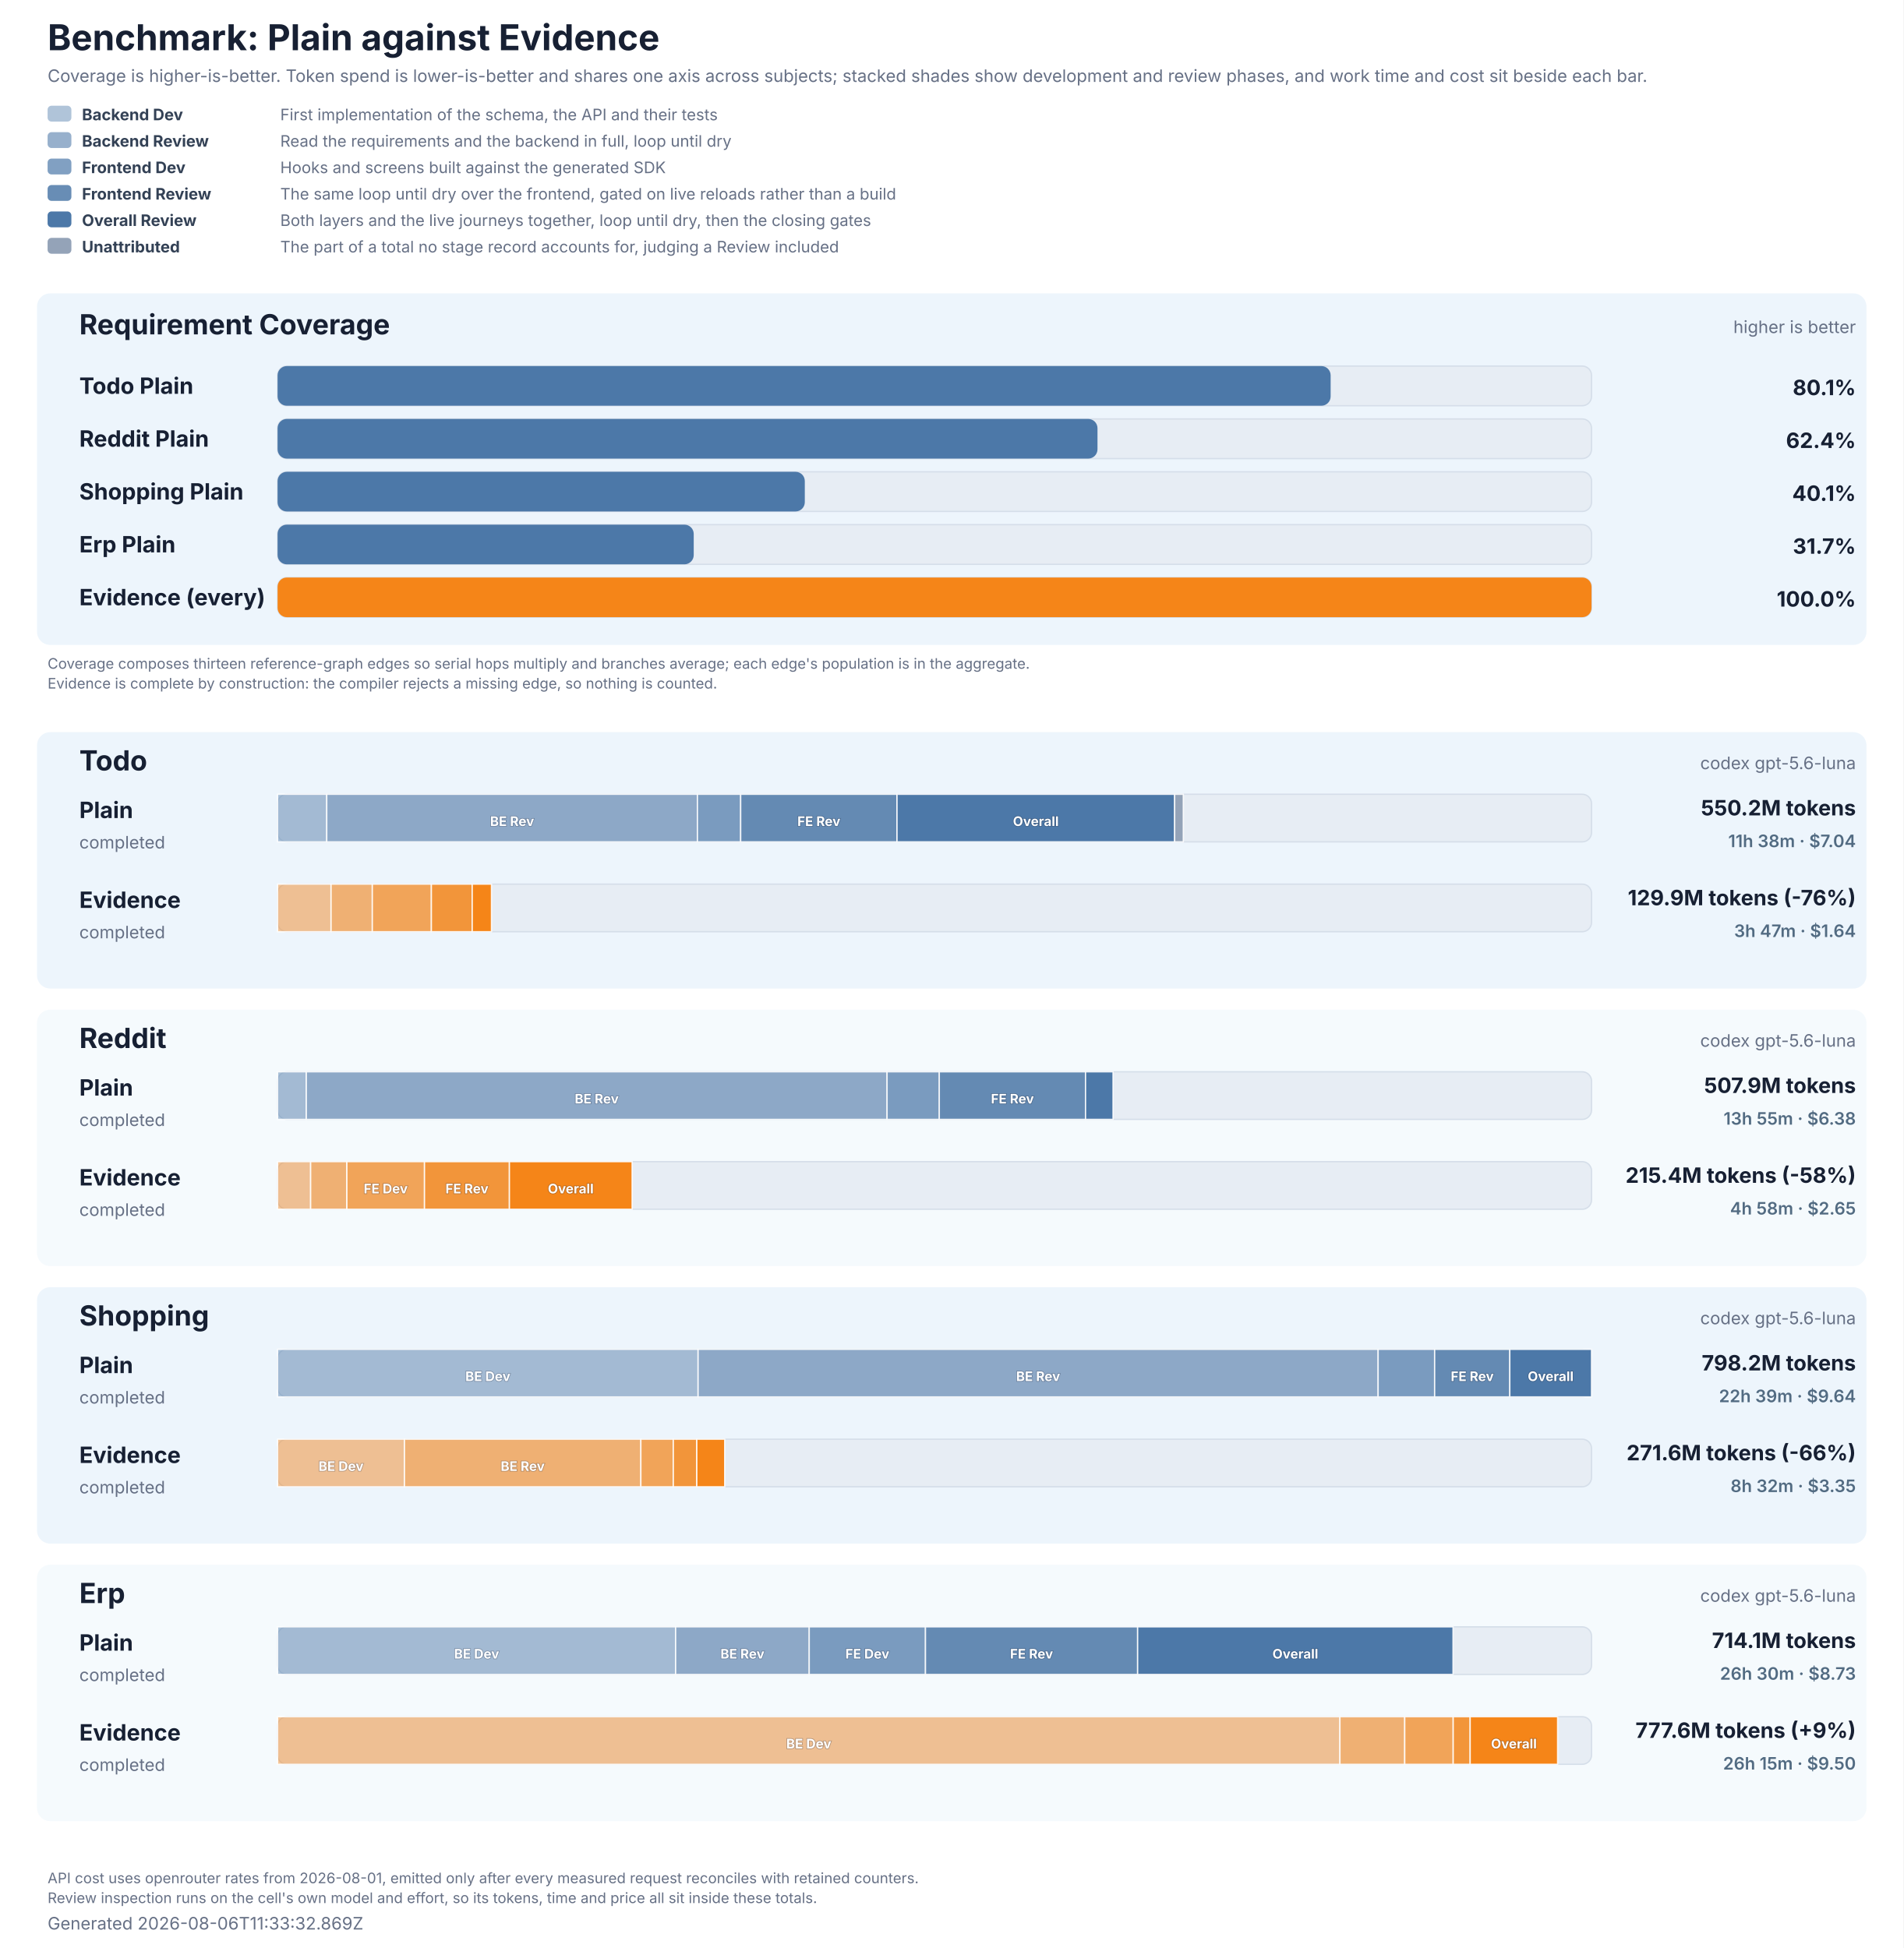
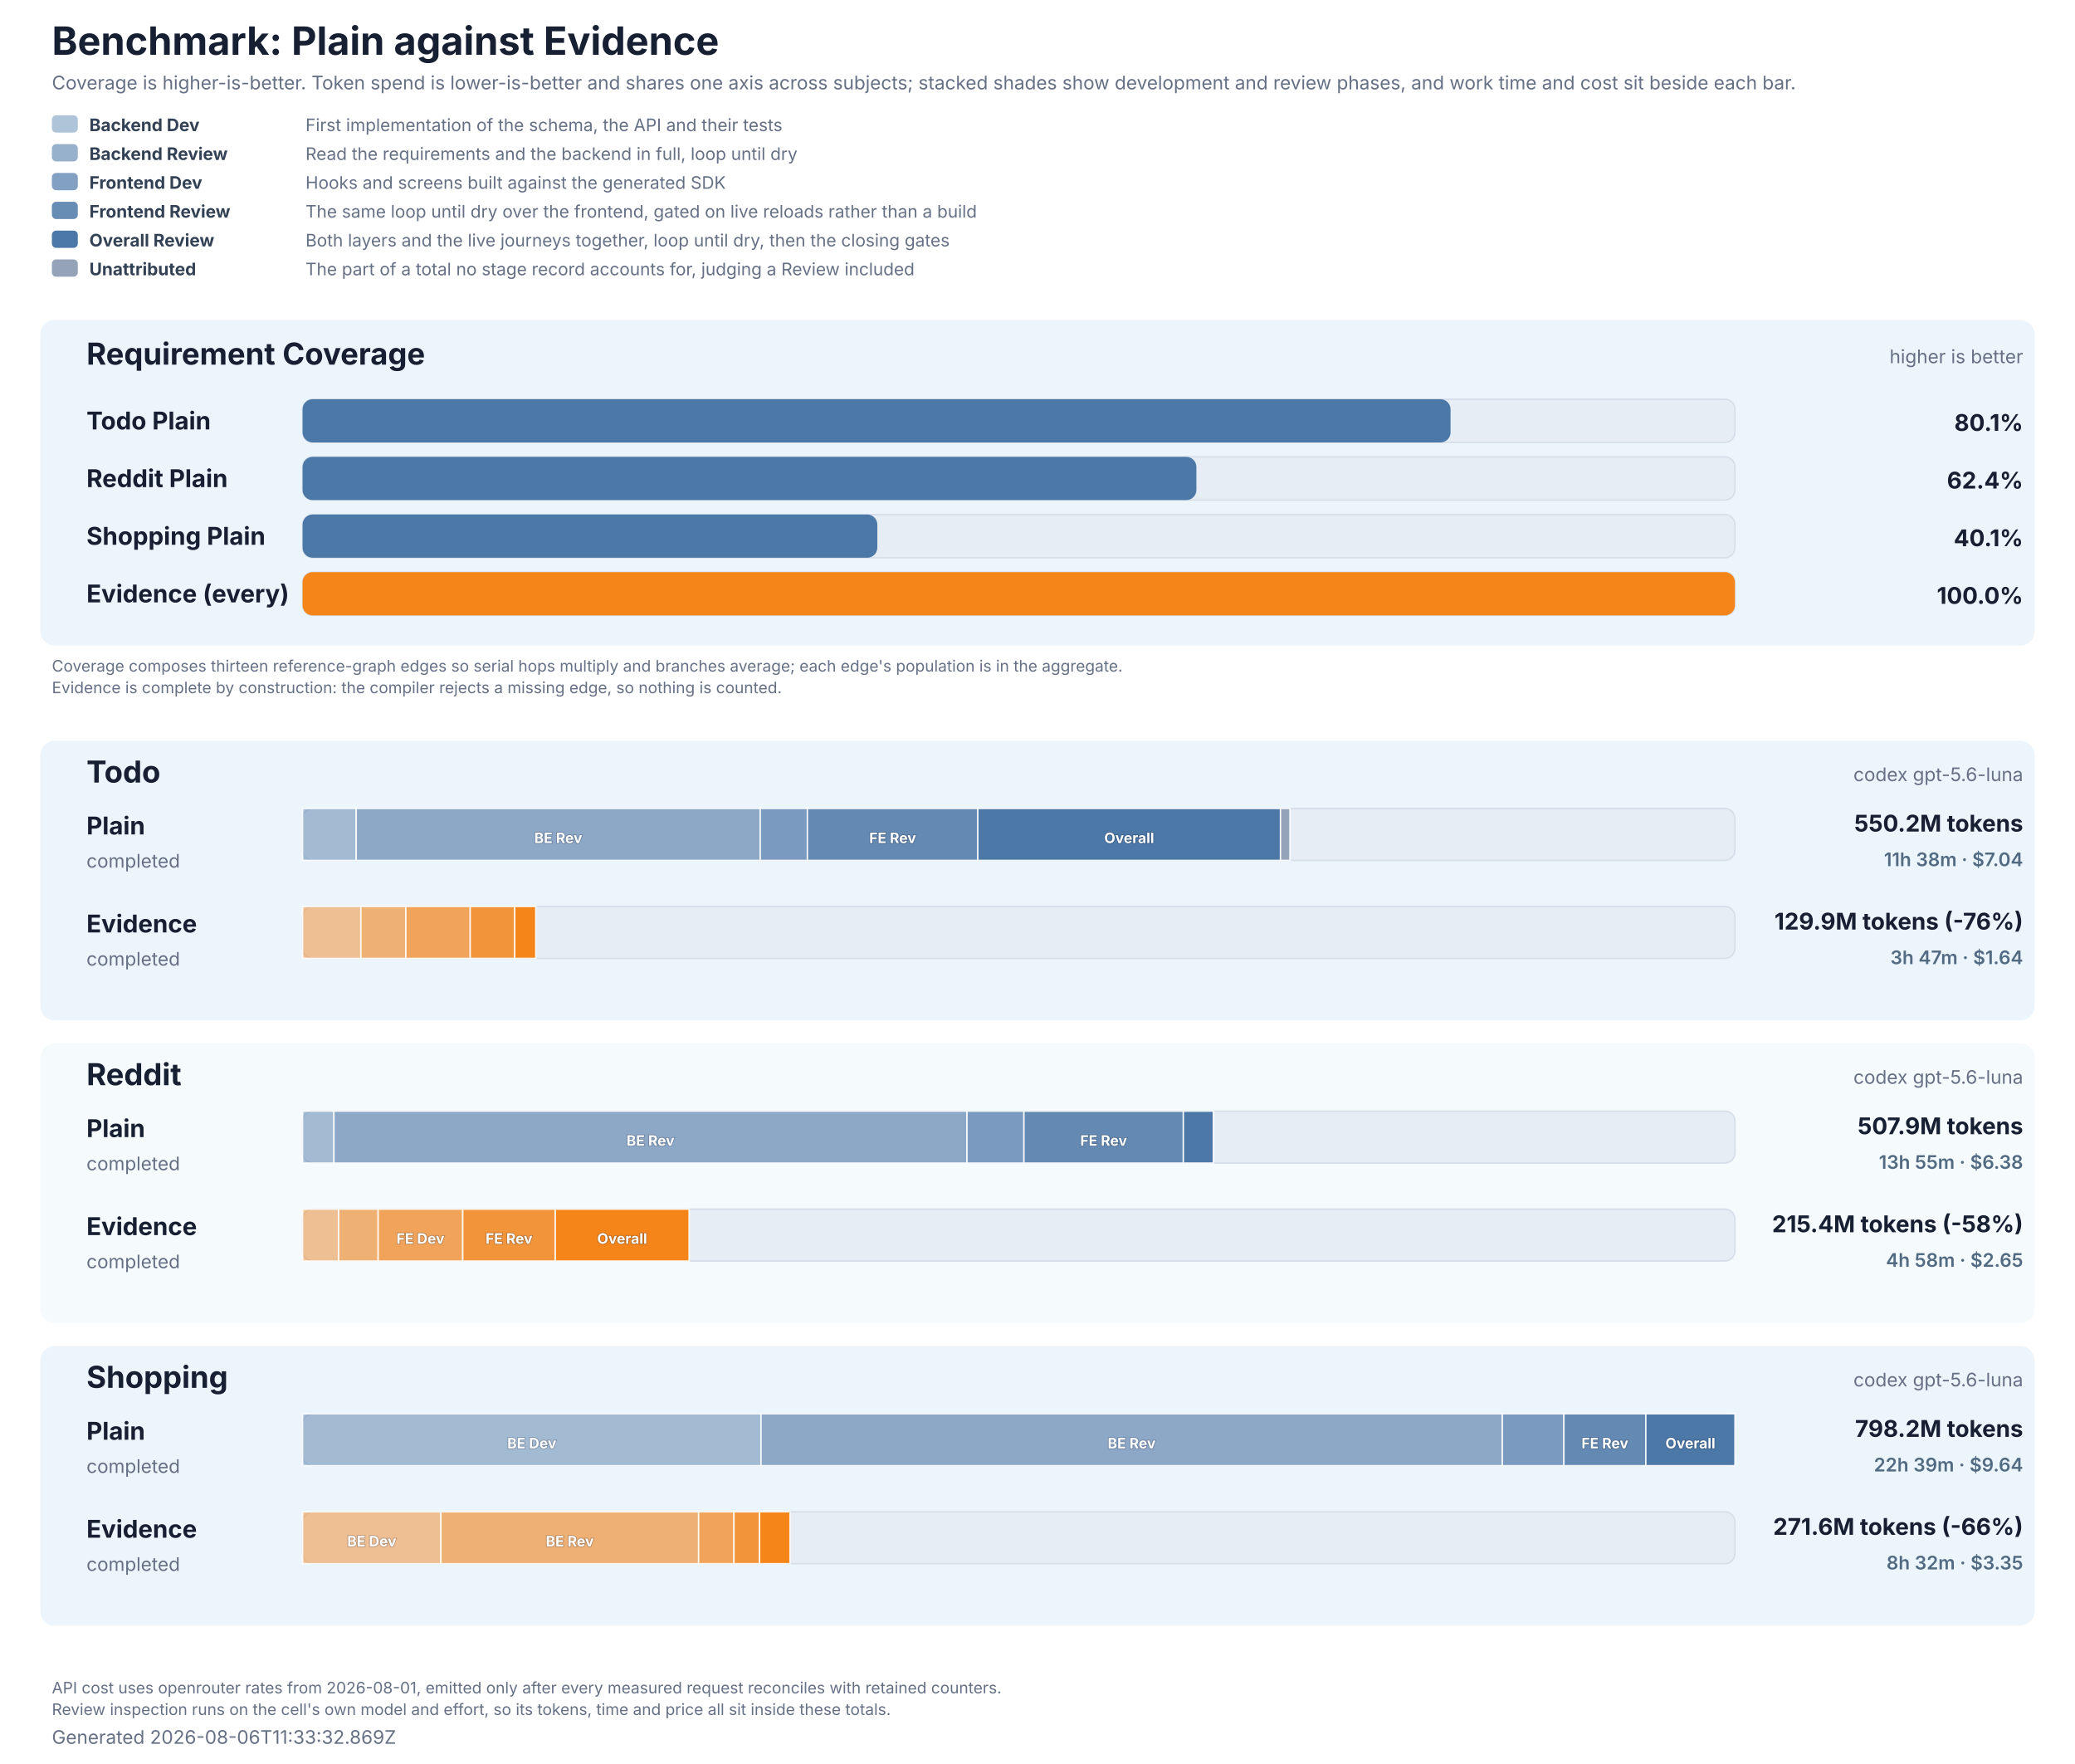
- <svg xmlns="http://www.w3.org/2000/svg" role="img" aria-labelledby="title description" viewBox="0 0 1440 1474" width="1440" height="1474">
+ <svg xmlns="http://www.w3.org/2000/svg" role="img" aria-labelledby="title description" viewBox="0 0 1440 1224" width="1440" height="1224">
  <style>
  text { font-family: Inter, ui-sans-serif, system-ui, -apple-system, BlinkMacSystemFont, 'Segoe UI', 'DejaVu Sans', Arial, sans-serif; fill: #172033; }
  .title { font-size: 27px; font-weight: 700; }
  .subtitle, .generated, .group-meta, .row-status { font-size: 13px; fill: #667085; }
  .group { fill: #e8f2fb; }
  .group-title { font-size: 21px; font-weight: 700; }
  .row-label { font-size: 17px; font-weight: 700; }
  .value { font-size: 16px; font-weight: 700; }
  .cost-value { font-size: 13px; font-weight: 600; fill: #526b82; }
  .legend { font-size: 12px; fill: #667085; }
  .legend-label { font-size: 12px; font-weight: 700; fill: #334155; }
  .segment-label { font-size: 10px; font-weight: 700; fill: #ffffff; paint-order: stroke; stroke: #172033; stroke-opacity: 0.28; stroke-width: 1px; }
  .phase-segment { stroke: #ffffff; stroke-opacity: 0.86; stroke-width: 1px; }
  .track { fill: #e7edf4; stroke: #d5dee9; stroke-width: 1px; }
  .empty { font-size: 15px; fill: #667085; }
  .table-note { font-size: 11px; fill: #667085; }
</style>
-   <rect width="1440" height="1474" fill="#ffffff" />
+   <rect width="1440" height="1224" fill="#ffffff" />
  <text x="36" y="38" class="title">Benchmark: Plain against Evidence</text>
  <text x="36" y="62" class="subtitle">Coverage is higher-is-better. Token spend is lower-is-better and shares one axis across subjects; stacked shades show development and review phases, and work time and cost sit beside each bar.</text>
  <rect x="36" y="80" width="18" height="12" rx="3" fill="#4c78a8" fill-opacity="0.44" />
  <text x="62" y="91" class="legend-label">Backend Dev</text>
  <text x="212" y="91" class="legend">First implementation of the schema, the API and their tests</text>
  <rect x="36" y="100" width="18" height="12" rx="3" fill="#4c78a8" fill-opacity="0.58" />
  <text x="62" y="111" class="legend-label">Backend Review</text>
  <text x="212" y="111" class="legend">Read the requirements and the backend in full, loop until dry</text>
  <rect x="36" y="120" width="18" height="12" rx="3" fill="#4c78a8" fill-opacity="0.7" />
  <text x="62" y="131" class="legend-label">Frontend Dev</text>
  <text x="212" y="131" class="legend">Hooks and screens built against the generated SDK</text>
  <rect x="36" y="140" width="18" height="12" rx="3" fill="#4c78a8" fill-opacity="0.84" />
  <text x="62" y="151" class="legend-label">Frontend Review</text>
  <text x="212" y="151" class="legend">The same loop until dry over the frontend, gated on live reloads rather than a build</text>
  <rect x="36" y="160" width="18" height="12" rx="3" fill="#4c78a8" fill-opacity="1" />
  <text x="62" y="171" class="legend-label">Overall Review</text>
  <text x="212" y="171" class="legend">Both layers and the live journeys together, loop until dry, then the closing gates</text>
  <rect x="36" y="180" width="18" height="12" rx="3" fill="#94a3b8" fill-opacity="1" />
  <text x="62" y="191" class="legend-label">Unattributed</text>
  <text x="212" y="191" class="legend">The part of a total no stage record accounts for, judging a Review included</text>
-   <rect x="28" y="222" width="1384" height="266" rx="10" class="group" fill-opacity="0.78" />
+   <rect x="28" y="222" width="1384" height="226" rx="10" class="group" fill-opacity="0.78" />
  <text x="60" y="253" class="group-title">Requirement Coverage</text>
  <text x="1404" y="252" text-anchor="end" class="group-meta">higher is better</text>
  <text x="60" y="298" class="row-label" fill="#4c78a8">Todo Plain</text>
  <rect x="210" y="277" width="994" height="30" rx="7" class="track" />
  <rect x="210" y="277" width="796.64" height="30" rx="7" fill="#4c78a8" data-coverage="80.14496666666666" />
  <text x="1404" y="299" text-anchor="end" class="value" fill="#4c78a8">80.1%</text>
  <text x="60" y="338" class="row-label" fill="#4c78a8">Reddit Plain</text>
  <rect x="210" y="317" width="994" height="30" rx="7" class="track" />
  <rect x="210" y="317" width="620.26" height="30" rx="7" fill="#4c78a8" data-coverage="62.400702566666666" />
  <text x="1404" y="339" text-anchor="end" class="value" fill="#4c78a8">62.4%</text>
  <text x="60" y="378" class="row-label" fill="#4c78a8">Shopping Plain</text>
  <rect x="210" y="357" width="994" height="30" rx="7" class="track" />
  <rect x="210" y="357" width="398.84" height="30" rx="7" fill="#4c78a8" data-coverage="40.12511413497504" />
  <text x="1404" y="379" text-anchor="end" class="value" fill="#4c78a8">40.1%</text>
-   <text x="60" y="418" class="row-label" fill="#4c78a8">Erp Plain</text>
+   <text x="60" y="418" class="row-label" fill="#f58518">Evidence (every)</text>
  <rect x="210" y="397" width="994" height="30" rx="7" class="track" />
-   <rect x="210" y="397" width="314.81" height="30" rx="7" fill="#4c78a8" data-coverage="31.67055414856898" />
-   <text x="1404" y="419" text-anchor="end" class="value" fill="#4c78a8">31.7%</text>
-   <text x="60" y="458" class="row-label" fill="#f58518">Evidence (every)</text>
-   <rect x="210" y="437" width="994" height="30" rx="7" class="track" />
-   <rect x="210" y="437" width="994.00" height="30" rx="7" fill="#f58518" data-coverage="100" />
-   <text x="1404" y="459" text-anchor="end" class="value" fill="#f58518">100.0%</text>
-   <text x="36" y="506" class="table-note">Coverage composes thirteen reference-graph edges so serial hops multiply and branches average; each edge's population is in the aggregate.</text>
-   <text x="36" y="521" class="table-note">Evidence is complete by construction: the compiler rejects a missing edge, so nothing is counted.</text>
-   <rect x="28" y="554" width="1384" height="194" rx="10" class="group" fill-opacity="0.78" />
-   <text x="60" y="583" class="group-title">Todo</text>
-   <text x="1404" y="582" text-anchor="end" class="group-meta">codex gpt-5.6-luna</text>
-   <text x="60" y="619" class="row-label" fill="#4c78a8">Plain</text>
-   <text x="60" y="642" class="row-status">completed</text>
-   <rect x="210" y="601" width="994" height="36" rx="7" class="track" />
-   <rect x="210.00" y="601" width="37.20" height="36" fill="#4c78a8" fill-opacity="0.44" class="phase-segment" data-phase="backend-development" data-tokens="29872719" />
-   <rect x="247.20" y="601" width="280.40" height="36" fill="#4c78a8" fill-opacity="0.58" class="phase-segment" data-phase="backend-review" data-tokens="225165342" />
-   <text x="387.40" y="625" text-anchor="middle" class="segment-label">BE Rev</text>
-   <rect x="527.60" y="601" width="32.73" height="36" fill="#4c78a8" fill-opacity="0.7" class="phase-segment" data-phase="frontend-development" data-tokens="26279528" />
-   <rect x="560.33" y="601" width="118.28" height="36" fill="#4c78a8" fill-opacity="0.84" class="phase-segment" data-phase="frontend-review" data-tokens="94981769" />
-   <text x="619.47" y="625" text-anchor="middle" class="segment-label">FE Rev</text>
-   <rect x="678.61" y="601" width="210.04" height="36" fill="#4c78a8" fill-opacity="1" class="phase-segment" data-phase="overall-review" data-tokens="168663056" />
-   <text x="783.63" y="625" text-anchor="middle" class="segment-label">Overall</text>
-   <rect x="888.64" y="601" width="6.53" height="36" fill="#94a3b8" class="phase-segment" data-phase="unattributed" data-tokens="5245628" />
-   <text x="1404" y="617" text-anchor="end" class="value">550.2M tokens</text>
-   <text x="1404" y="641" text-anchor="end" class="cost-value">11h 38m · $7.04</text>
-   <text x="60" y="687" class="row-label" fill="#f58518">Evidence</text>
-   <text x="60" y="710" class="row-status">completed</text>
-   <rect x="210" y="669" width="994" height="36" rx="7" class="track" />
-   <rect x="210.00" y="669" width="40.44" height="36" fill="#f58518" fill-opacity="0.44" class="phase-segment" data-phase="backend-development" data-tokens="32474293" />
-   <rect x="250.44" y="669" width="31.22" height="36" fill="#f58518" fill-opacity="0.58" class="phase-segment" data-phase="backend-review" data-tokens="25067684" />
-   <rect x="281.66" y="669" width="44.68" height="36" fill="#f58518" fill-opacity="0.7" class="phase-segment" data-phase="frontend-development" data-tokens="35876257" />
-   <rect x="326.33" y="669" width="30.90" height="36" fill="#f58518" fill-opacity="0.84" class="phase-segment" data-phase="frontend-review" data-tokens="24811262" />
-   <rect x="357.23" y="669" width="14.57" height="36" fill="#f58518" fill-opacity="1" class="phase-segment" data-phase="overall-review" data-tokens="11698563" />
-   <text x="1404" y="685" text-anchor="end" class="value">129.9M tokens (-76%)</text>
-   <text x="1404" y="709" text-anchor="end" class="cost-value">3h 47m · $1.64</text>
-   <rect x="28" y="764" width="1384" height="194" rx="10" class="group" fill-opacity="0.42" />
-   <text x="60" y="793" class="group-title">Reddit</text>
-   <text x="1404" y="792" text-anchor="end" class="group-meta">codex gpt-5.6-luna</text>
-   <text x="60" y="829" class="row-label" fill="#4c78a8">Plain</text>
-   <text x="60" y="852" class="row-status">completed</text>
-   <rect x="210" y="811" width="994" height="36" rx="7" class="track" />
-   <rect x="210.00" y="811" width="21.73" height="36" fill="#4c78a8" fill-opacity="0.44" class="phase-segment" data-phase="backend-development" data-tokens="17450090" />
-   <rect x="231.73" y="811" width="439.36" height="36" fill="#4c78a8" fill-opacity="0.58" class="phase-segment" data-phase="backend-review" data-tokens="352811491" />
-   <text x="451.41" y="835" text-anchor="middle" class="segment-label">BE Rev</text>
-   <rect x="671.09" y="811" width="39.51" height="36" fill="#4c78a8" fill-opacity="0.7" class="phase-segment" data-phase="frontend-development" data-tokens="31723600" />
-   <rect x="710.59" y="811" width="110.63" height="36" fill="#4c78a8" fill-opacity="0.84" class="phase-segment" data-phase="frontend-review" data-tokens="88835486" />
-   <text x="765.91" y="835" text-anchor="middle" class="segment-label">FE Rev</text>
-   <rect x="821.22" y="811" width="20.80" height="36" fill="#4c78a8" fill-opacity="1" class="phase-segment" data-phase="overall-review" data-tokens="16705282" />
-   <text x="1404" y="827" text-anchor="end" class="value">507.9M tokens</text>
-   <text x="1404" y="851" text-anchor="end" class="cost-value">13h 55m · $6.38</text>
-   <text x="60" y="897" class="row-label" fill="#f58518">Evidence</text>
-   <text x="60" y="920" class="row-status">completed</text>
-   <rect x="210" y="879" width="994" height="36" rx="7" class="track" />
-   <rect x="210.00" y="879" width="25.00" height="36" fill="#f58518" fill-opacity="0.44" class="phase-segment" data-phase="backend-development" data-tokens="20078882" />
-   <rect x="235.00" y="879" width="27.42" height="36" fill="#f58518" fill-opacity="0.58" class="phase-segment" data-phase="backend-review" data-tokens="22019408" />
-   <rect x="262.43" y="879" width="58.71" height="36" fill="#f58518" fill-opacity="0.7" class="phase-segment" data-phase="frontend-development" data-tokens="47141668" />
-   <text x="291.78" y="903" text-anchor="middle" class="segment-label">FE Dev</text>
-   <rect x="321.13" y="879" width="64.24" height="36" fill="#f58518" fill-opacity="0.84" class="phase-segment" data-phase="frontend-review" data-tokens="51584370" />
-   <text x="353.25" y="903" text-anchor="middle" class="segment-label">FE Rev</text>
-   <rect x="385.37" y="879" width="92.83" height="36" fill="#f58518" fill-opacity="1" class="phase-segment" data-phase="overall-review" data-tokens="74545453" />
-   <text x="431.78" y="903" text-anchor="middle" class="segment-label">Overall</text>
-   <text x="1404" y="895" text-anchor="end" class="value">215.4M tokens (-58%)</text>
-   <text x="1404" y="919" text-anchor="end" class="cost-value">4h 58m · $2.65</text>
-   <rect x="28" y="974" width="1384" height="194" rx="10" class="group" fill-opacity="0.78" />
-   <text x="60" y="1003" class="group-title">Shopping</text>
-   <text x="1404" y="1002" text-anchor="end" class="group-meta">codex gpt-5.6-luna</text>
-   <text x="60" y="1039" class="row-label" fill="#4c78a8">Plain</text>
-   <text x="60" y="1062" class="row-status">completed</text>
-   <rect x="210" y="1021" width="994" height="36" rx="7" class="track" />
-   <rect x="210.00" y="1021" width="318.11" height="36" fill="#4c78a8" fill-opacity="0.44" class="phase-segment" data-phase="backend-development" data-tokens="255451467" />
-   <text x="369.06" y="1045" text-anchor="middle" class="segment-label">BE Dev</text>
-   <rect x="528.11" y="1021" width="514.46" height="36" fill="#4c78a8" fill-opacity="0.58" class="phase-segment" data-phase="backend-review" data-tokens="413122866" />
-   <text x="785.35" y="1045" text-anchor="middle" class="segment-label">BE Rev</text>
-   <rect x="1042.58" y="1021" width="42.75" height="36" fill="#4c78a8" fill-opacity="0.7" class="phase-segment" data-phase="frontend-development" data-tokens="34329031" />
-   <rect x="1085.33" y="1021" width="56.86" height="36" fill="#4c78a8" fill-opacity="0.84" class="phase-segment" data-phase="frontend-review" data-tokens="45659705" />
-   <text x="1113.76" y="1045" text-anchor="middle" class="segment-label">FE Rev</text>
-   <rect x="1142.19" y="1021" width="61.81" height="36" fill="#4c78a8" fill-opacity="1" class="phase-segment" data-phase="overall-review" data-tokens="49635781" />
-   <text x="1173.09" y="1045" text-anchor="middle" class="segment-label">Overall</text>
-   <text x="1404" y="1037" text-anchor="end" class="value">798.2M tokens</text>
-   <text x="1404" y="1061" text-anchor="end" class="cost-value">22h 39m · $9.64</text>
-   <text x="60" y="1107" class="row-label" fill="#f58518">Evidence</text>
-   <text x="60" y="1130" class="row-status">completed</text>
-   <rect x="210" y="1089" width="994" height="36" rx="7" class="track" />
-   <rect x="210.00" y="1089" width="95.98" height="36" fill="#f58518" fill-opacity="0.44" class="phase-segment" data-phase="backend-development" data-tokens="77076340" />
-   <text x="257.99" y="1113" text-anchor="middle" class="segment-label">BE Dev</text>
-   <rect x="305.98" y="1089" width="178.85" height="36" fill="#f58518" fill-opacity="0.58" class="phase-segment" data-phase="backend-review" data-tokens="143620415" />
-   <text x="395.41" y="1113" text-anchor="middle" class="segment-label">BE Rev</text>
-   <rect x="484.83" y="1089" width="24.52" height="36" fill="#f58518" fill-opacity="0.7" class="phase-segment" data-phase="frontend-development" data-tokens="19691264" />
-   <rect x="509.36" y="1089" width="17.79" height="36" fill="#f58518" fill-opacity="0.84" class="phase-segment" data-phase="frontend-review" data-tokens="14287766" />
-   <rect x="527.15" y="1089" width="21.09" height="36" fill="#f58518" fill-opacity="1" class="phase-segment" data-phase="overall-review" data-tokens="16933079" />
-   <text x="1404" y="1105" text-anchor="end" class="value">271.6M tokens (-66%)</text>
-   <text x="1404" y="1129" text-anchor="end" class="cost-value">8h 32m · $3.35</text>
-   <rect x="28" y="1184" width="1384" height="194" rx="10" class="group" fill-opacity="0.42" />
-   <text x="60" y="1213" class="group-title">Erp</text>
-   <text x="1404" y="1212" text-anchor="end" class="group-meta">codex gpt-5.6-luna</text>
-   <text x="60" y="1249" class="row-label" fill="#4c78a8">Plain</text>
-   <text x="60" y="1272" class="row-status">completed</text>
-   <rect x="210" y="1231" width="994" height="36" rx="7" class="track" />
-   <rect x="210.00" y="1231" width="301.13" height="36" fill="#4c78a8" fill-opacity="0.44" class="phase-segment" data-phase="backend-development" data-tokens="241812680" />
-   <text x="360.57" y="1255" text-anchor="middle" class="segment-label">BE Dev</text>
-   <rect x="511.13" y="1231" width="101.06" height="36" fill="#4c78a8" fill-opacity="0.58" class="phase-segment" data-phase="backend-review" data-tokens="81156222" />
-   <text x="561.66" y="1255" text-anchor="middle" class="segment-label">BE Rev</text>
-   <rect x="612.19" y="1231" width="87.93" height="36" fill="#4c78a8" fill-opacity="0.7" class="phase-segment" data-phase="frontend-development" data-tokens="70612401" />
-   <text x="656.16" y="1255" text-anchor="middle" class="segment-label">FE Dev</text>
-   <rect x="700.13" y="1231" width="160.51" height="36" fill="#4c78a8" fill-opacity="0.84" class="phase-segment" data-phase="frontend-review" data-tokens="128890055" />
-   <text x="780.38" y="1255" text-anchor="middle" class="segment-label">FE Rev</text>
-   <rect x="860.64" y="1231" width="238.59" height="36" fill="#4c78a8" fill-opacity="1" class="phase-segment" data-phase="overall-review" data-tokens="191593998" />
-   <text x="979.93" y="1255" text-anchor="middle" class="segment-label">Overall</text>
-   <text x="1404" y="1247" text-anchor="end" class="value">714.1M tokens</text>
-   <text x="1404" y="1271" text-anchor="end" class="cost-value">26h 30m · $8.73</text>
-   <text x="60" y="1317" class="row-label" fill="#f58518">Evidence</text>
-   <text x="60" y="1340" class="row-status">completed</text>
-   <rect x="210" y="1299" width="994" height="36" rx="7" class="track" />
-   <rect x="210.00" y="1299" width="803.67" height="36" fill="#f58518" fill-opacity="0.44" class="phase-segment" data-phase="backend-development" data-tokens="645364359" />
-   <text x="611.84" y="1323" text-anchor="middle" class="segment-label">BE Dev</text>
-   <rect x="1013.67" y="1299" width="49.02" height="36" fill="#f58518" fill-opacity="0.58" class="phase-segment" data-phase="backend-review" data-tokens="39360505" />
-   <rect x="1062.69" y="1299" width="36.67" height="36" fill="#f58518" fill-opacity="0.7" class="phase-segment" data-phase="frontend-development" data-tokens="29445251" />
-   <rect x="1099.36" y="1299" width="12.84" height="36" fill="#f58518" fill-opacity="0.84" class="phase-segment" data-phase="frontend-review" data-tokens="10307041" />
-   <rect x="1112.19" y="1299" width="66.15" height="36" fill="#f58518" fill-opacity="1" class="phase-segment" data-phase="overall-review" data-tokens="53120521" />
-   <text x="1145.27" y="1323" text-anchor="middle" class="segment-label">Overall</text>
-   <text x="1404" y="1315" text-anchor="end" class="value">777.6M tokens (+9%)</text>
-   <text x="1404" y="1339" text-anchor="end" class="cost-value">26h 15m · $9.50</text>
-   <text x="36" y="1425" class="table-note">API cost uses openrouter rates from 2026-08-01, emitted only after every measured request reconciles with retained counters.</text>
-   <text x="36" y="1440" class="table-note">Review inspection runs on the cell's own model and effort, so its tokens, time and price all sit inside these totals.</text>
-   <text x="36" y="1460" class="generated">Generated 2026-08-06T11:33:32.869Z</text>
+   <rect x="210" y="397" width="994.00" height="30" rx="7" fill="#f58518" data-coverage="100" />
+   <text x="1404" y="419" text-anchor="end" class="value" fill="#f58518">100.0%</text>
+   <text x="36" y="466" class="table-note">Coverage composes thirteen reference-graph edges so serial hops multiply and branches average; each edge's population is in the aggregate.</text>
+   <text x="36" y="481" class="table-note">Evidence is complete by construction: the compiler rejects a missing edge, so nothing is counted.</text>
+   <rect x="28" y="514" width="1384" height="194" rx="10" class="group" fill-opacity="0.78" />
+   <text x="60" y="543" class="group-title">Todo</text>
+   <text x="1404" y="542" text-anchor="end" class="group-meta">codex gpt-5.6-luna</text>
+   <text x="60" y="579" class="row-label" fill="#4c78a8">Plain</text>
+   <text x="60" y="602" class="row-status">completed</text>
+   <rect x="210" y="561" width="994" height="36" rx="7" class="track" />
+   <rect x="210.00" y="561" width="37.20" height="36" fill="#4c78a8" fill-opacity="0.44" class="phase-segment" data-phase="backend-development" data-tokens="29872719" />
+   <rect x="247.20" y="561" width="280.40" height="36" fill="#4c78a8" fill-opacity="0.58" class="phase-segment" data-phase="backend-review" data-tokens="225165342" />
+   <text x="387.40" y="585" text-anchor="middle" class="segment-label">BE Rev</text>
+   <rect x="527.60" y="561" width="32.73" height="36" fill="#4c78a8" fill-opacity="0.7" class="phase-segment" data-phase="frontend-development" data-tokens="26279528" />
+   <rect x="560.33" y="561" width="118.28" height="36" fill="#4c78a8" fill-opacity="0.84" class="phase-segment" data-phase="frontend-review" data-tokens="94981769" />
+   <text x="619.47" y="585" text-anchor="middle" class="segment-label">FE Rev</text>
+   <rect x="678.61" y="561" width="210.04" height="36" fill="#4c78a8" fill-opacity="1" class="phase-segment" data-phase="overall-review" data-tokens="168663056" />
+   <text x="783.63" y="585" text-anchor="middle" class="segment-label">Overall</text>
+   <rect x="888.64" y="561" width="6.53" height="36" fill="#94a3b8" class="phase-segment" data-phase="unattributed" data-tokens="5245628" />
+   <text x="1404" y="577" text-anchor="end" class="value">550.2M tokens</text>
+   <text x="1404" y="601" text-anchor="end" class="cost-value">11h 38m · $7.04</text>
+   <text x="60" y="647" class="row-label" fill="#f58518">Evidence</text>
+   <text x="60" y="670" class="row-status">completed</text>
+   <rect x="210" y="629" width="994" height="36" rx="7" class="track" />
+   <rect x="210.00" y="629" width="40.44" height="36" fill="#f58518" fill-opacity="0.44" class="phase-segment" data-phase="backend-development" data-tokens="32474293" />
+   <rect x="250.44" y="629" width="31.22" height="36" fill="#f58518" fill-opacity="0.58" class="phase-segment" data-phase="backend-review" data-tokens="25067684" />
+   <rect x="281.66" y="629" width="44.68" height="36" fill="#f58518" fill-opacity="0.7" class="phase-segment" data-phase="frontend-development" data-tokens="35876257" />
+   <rect x="326.33" y="629" width="30.90" height="36" fill="#f58518" fill-opacity="0.84" class="phase-segment" data-phase="frontend-review" data-tokens="24811262" />
+   <rect x="357.23" y="629" width="14.57" height="36" fill="#f58518" fill-opacity="1" class="phase-segment" data-phase="overall-review" data-tokens="11698563" />
+   <text x="1404" y="645" text-anchor="end" class="value">129.9M tokens (-76%)</text>
+   <text x="1404" y="669" text-anchor="end" class="cost-value">3h 47m · $1.64</text>
+   <rect x="28" y="724" width="1384" height="194" rx="10" class="group" fill-opacity="0.42" />
+   <text x="60" y="753" class="group-title">Reddit</text>
+   <text x="1404" y="752" text-anchor="end" class="group-meta">codex gpt-5.6-luna</text>
+   <text x="60" y="789" class="row-label" fill="#4c78a8">Plain</text>
+   <text x="60" y="812" class="row-status">completed</text>
+   <rect x="210" y="771" width="994" height="36" rx="7" class="track" />
+   <rect x="210.00" y="771" width="21.73" height="36" fill="#4c78a8" fill-opacity="0.44" class="phase-segment" data-phase="backend-development" data-tokens="17450090" />
+   <rect x="231.73" y="771" width="439.36" height="36" fill="#4c78a8" fill-opacity="0.58" class="phase-segment" data-phase="backend-review" data-tokens="352811491" />
+   <text x="451.41" y="795" text-anchor="middle" class="segment-label">BE Rev</text>
+   <rect x="671.09" y="771" width="39.51" height="36" fill="#4c78a8" fill-opacity="0.7" class="phase-segment" data-phase="frontend-development" data-tokens="31723600" />
+   <rect x="710.59" y="771" width="110.63" height="36" fill="#4c78a8" fill-opacity="0.84" class="phase-segment" data-phase="frontend-review" data-tokens="88835486" />
+   <text x="765.91" y="795" text-anchor="middle" class="segment-label">FE Rev</text>
+   <rect x="821.22" y="771" width="20.80" height="36" fill="#4c78a8" fill-opacity="1" class="phase-segment" data-phase="overall-review" data-tokens="16705282" />
+   <text x="1404" y="787" text-anchor="end" class="value">507.9M tokens</text>
+   <text x="1404" y="811" text-anchor="end" class="cost-value">13h 55m · $6.38</text>
+   <text x="60" y="857" class="row-label" fill="#f58518">Evidence</text>
+   <text x="60" y="880" class="row-status">completed</text>
+   <rect x="210" y="839" width="994" height="36" rx="7" class="track" />
+   <rect x="210.00" y="839" width="25.00" height="36" fill="#f58518" fill-opacity="0.44" class="phase-segment" data-phase="backend-development" data-tokens="20078882" />
+   <rect x="235.00" y="839" width="27.42" height="36" fill="#f58518" fill-opacity="0.58" class="phase-segment" data-phase="backend-review" data-tokens="22019408" />
+   <rect x="262.43" y="839" width="58.71" height="36" fill="#f58518" fill-opacity="0.7" class="phase-segment" data-phase="frontend-development" data-tokens="47141668" />
+   <text x="291.78" y="863" text-anchor="middle" class="segment-label">FE Dev</text>
+   <rect x="321.13" y="839" width="64.24" height="36" fill="#f58518" fill-opacity="0.84" class="phase-segment" data-phase="frontend-review" data-tokens="51584370" />
+   <text x="353.25" y="863" text-anchor="middle" class="segment-label">FE Rev</text>
+   <rect x="385.37" y="839" width="92.83" height="36" fill="#f58518" fill-opacity="1" class="phase-segment" data-phase="overall-review" data-tokens="74545453" />
+   <text x="431.78" y="863" text-anchor="middle" class="segment-label">Overall</text>
+   <text x="1404" y="855" text-anchor="end" class="value">215.4M tokens (-58%)</text>
+   <text x="1404" y="879" text-anchor="end" class="cost-value">4h 58m · $2.65</text>
+   <rect x="28" y="934" width="1384" height="194" rx="10" class="group" fill-opacity="0.78" />
+   <text x="60" y="963" class="group-title">Shopping</text>
+   <text x="1404" y="962" text-anchor="end" class="group-meta">codex gpt-5.6-luna</text>
+   <text x="60" y="999" class="row-label" fill="#4c78a8">Plain</text>
+   <text x="60" y="1022" class="row-status">completed</text>
+   <rect x="210" y="981" width="994" height="36" rx="7" class="track" />
+   <rect x="210.00" y="981" width="318.11" height="36" fill="#4c78a8" fill-opacity="0.44" class="phase-segment" data-phase="backend-development" data-tokens="255451467" />
+   <text x="369.06" y="1005" text-anchor="middle" class="segment-label">BE Dev</text>
+   <rect x="528.11" y="981" width="514.46" height="36" fill="#4c78a8" fill-opacity="0.58" class="phase-segment" data-phase="backend-review" data-tokens="413122866" />
+   <text x="785.35" y="1005" text-anchor="middle" class="segment-label">BE Rev</text>
+   <rect x="1042.58" y="981" width="42.75" height="36" fill="#4c78a8" fill-opacity="0.7" class="phase-segment" data-phase="frontend-development" data-tokens="34329031" />
+   <rect x="1085.33" y="981" width="56.86" height="36" fill="#4c78a8" fill-opacity="0.84" class="phase-segment" data-phase="frontend-review" data-tokens="45659705" />
+   <text x="1113.76" y="1005" text-anchor="middle" class="segment-label">FE Rev</text>
+   <rect x="1142.19" y="981" width="61.81" height="36" fill="#4c78a8" fill-opacity="1" class="phase-segment" data-phase="overall-review" data-tokens="49635781" />
+   <text x="1173.09" y="1005" text-anchor="middle" class="segment-label">Overall</text>
+   <text x="1404" y="997" text-anchor="end" class="value">798.2M tokens</text>
+   <text x="1404" y="1021" text-anchor="end" class="cost-value">22h 39m · $9.64</text>
+   <text x="60" y="1067" class="row-label" fill="#f58518">Evidence</text>
+   <text x="60" y="1090" class="row-status">completed</text>
+   <rect x="210" y="1049" width="994" height="36" rx="7" class="track" />
+   <rect x="210.00" y="1049" width="95.98" height="36" fill="#f58518" fill-opacity="0.44" class="phase-segment" data-phase="backend-development" data-tokens="77076340" />
+   <text x="257.99" y="1073" text-anchor="middle" class="segment-label">BE Dev</text>
+   <rect x="305.98" y="1049" width="178.85" height="36" fill="#f58518" fill-opacity="0.58" class="phase-segment" data-phase="backend-review" data-tokens="143620415" />
+   <text x="395.41" y="1073" text-anchor="middle" class="segment-label">BE Rev</text>
+   <rect x="484.83" y="1049" width="24.52" height="36" fill="#f58518" fill-opacity="0.7" class="phase-segment" data-phase="frontend-development" data-tokens="19691264" />
+   <rect x="509.36" y="1049" width="17.79" height="36" fill="#f58518" fill-opacity="0.84" class="phase-segment" data-phase="frontend-review" data-tokens="14287766" />
+   <rect x="527.15" y="1049" width="21.09" height="36" fill="#f58518" fill-opacity="1" class="phase-segment" data-phase="overall-review" data-tokens="16933079" />
+   <text x="1404" y="1065" text-anchor="end" class="value">271.6M tokens (-66%)</text>
+   <text x="1404" y="1089" text-anchor="end" class="cost-value">8h 32m · $3.35</text>
+   <text x="36" y="1175" class="table-note">API cost uses openrouter rates from 2026-08-01, emitted only after every measured request reconciles with retained counters.</text>
+   <text x="36" y="1190" class="table-note">Review inspection runs on the cell's own model and effort, so its tokens, time and price all sit inside these totals.</text>
+   <text x="36" y="1210" class="generated">Generated 2026-08-06T11:33:32.869Z</text>
</svg>
